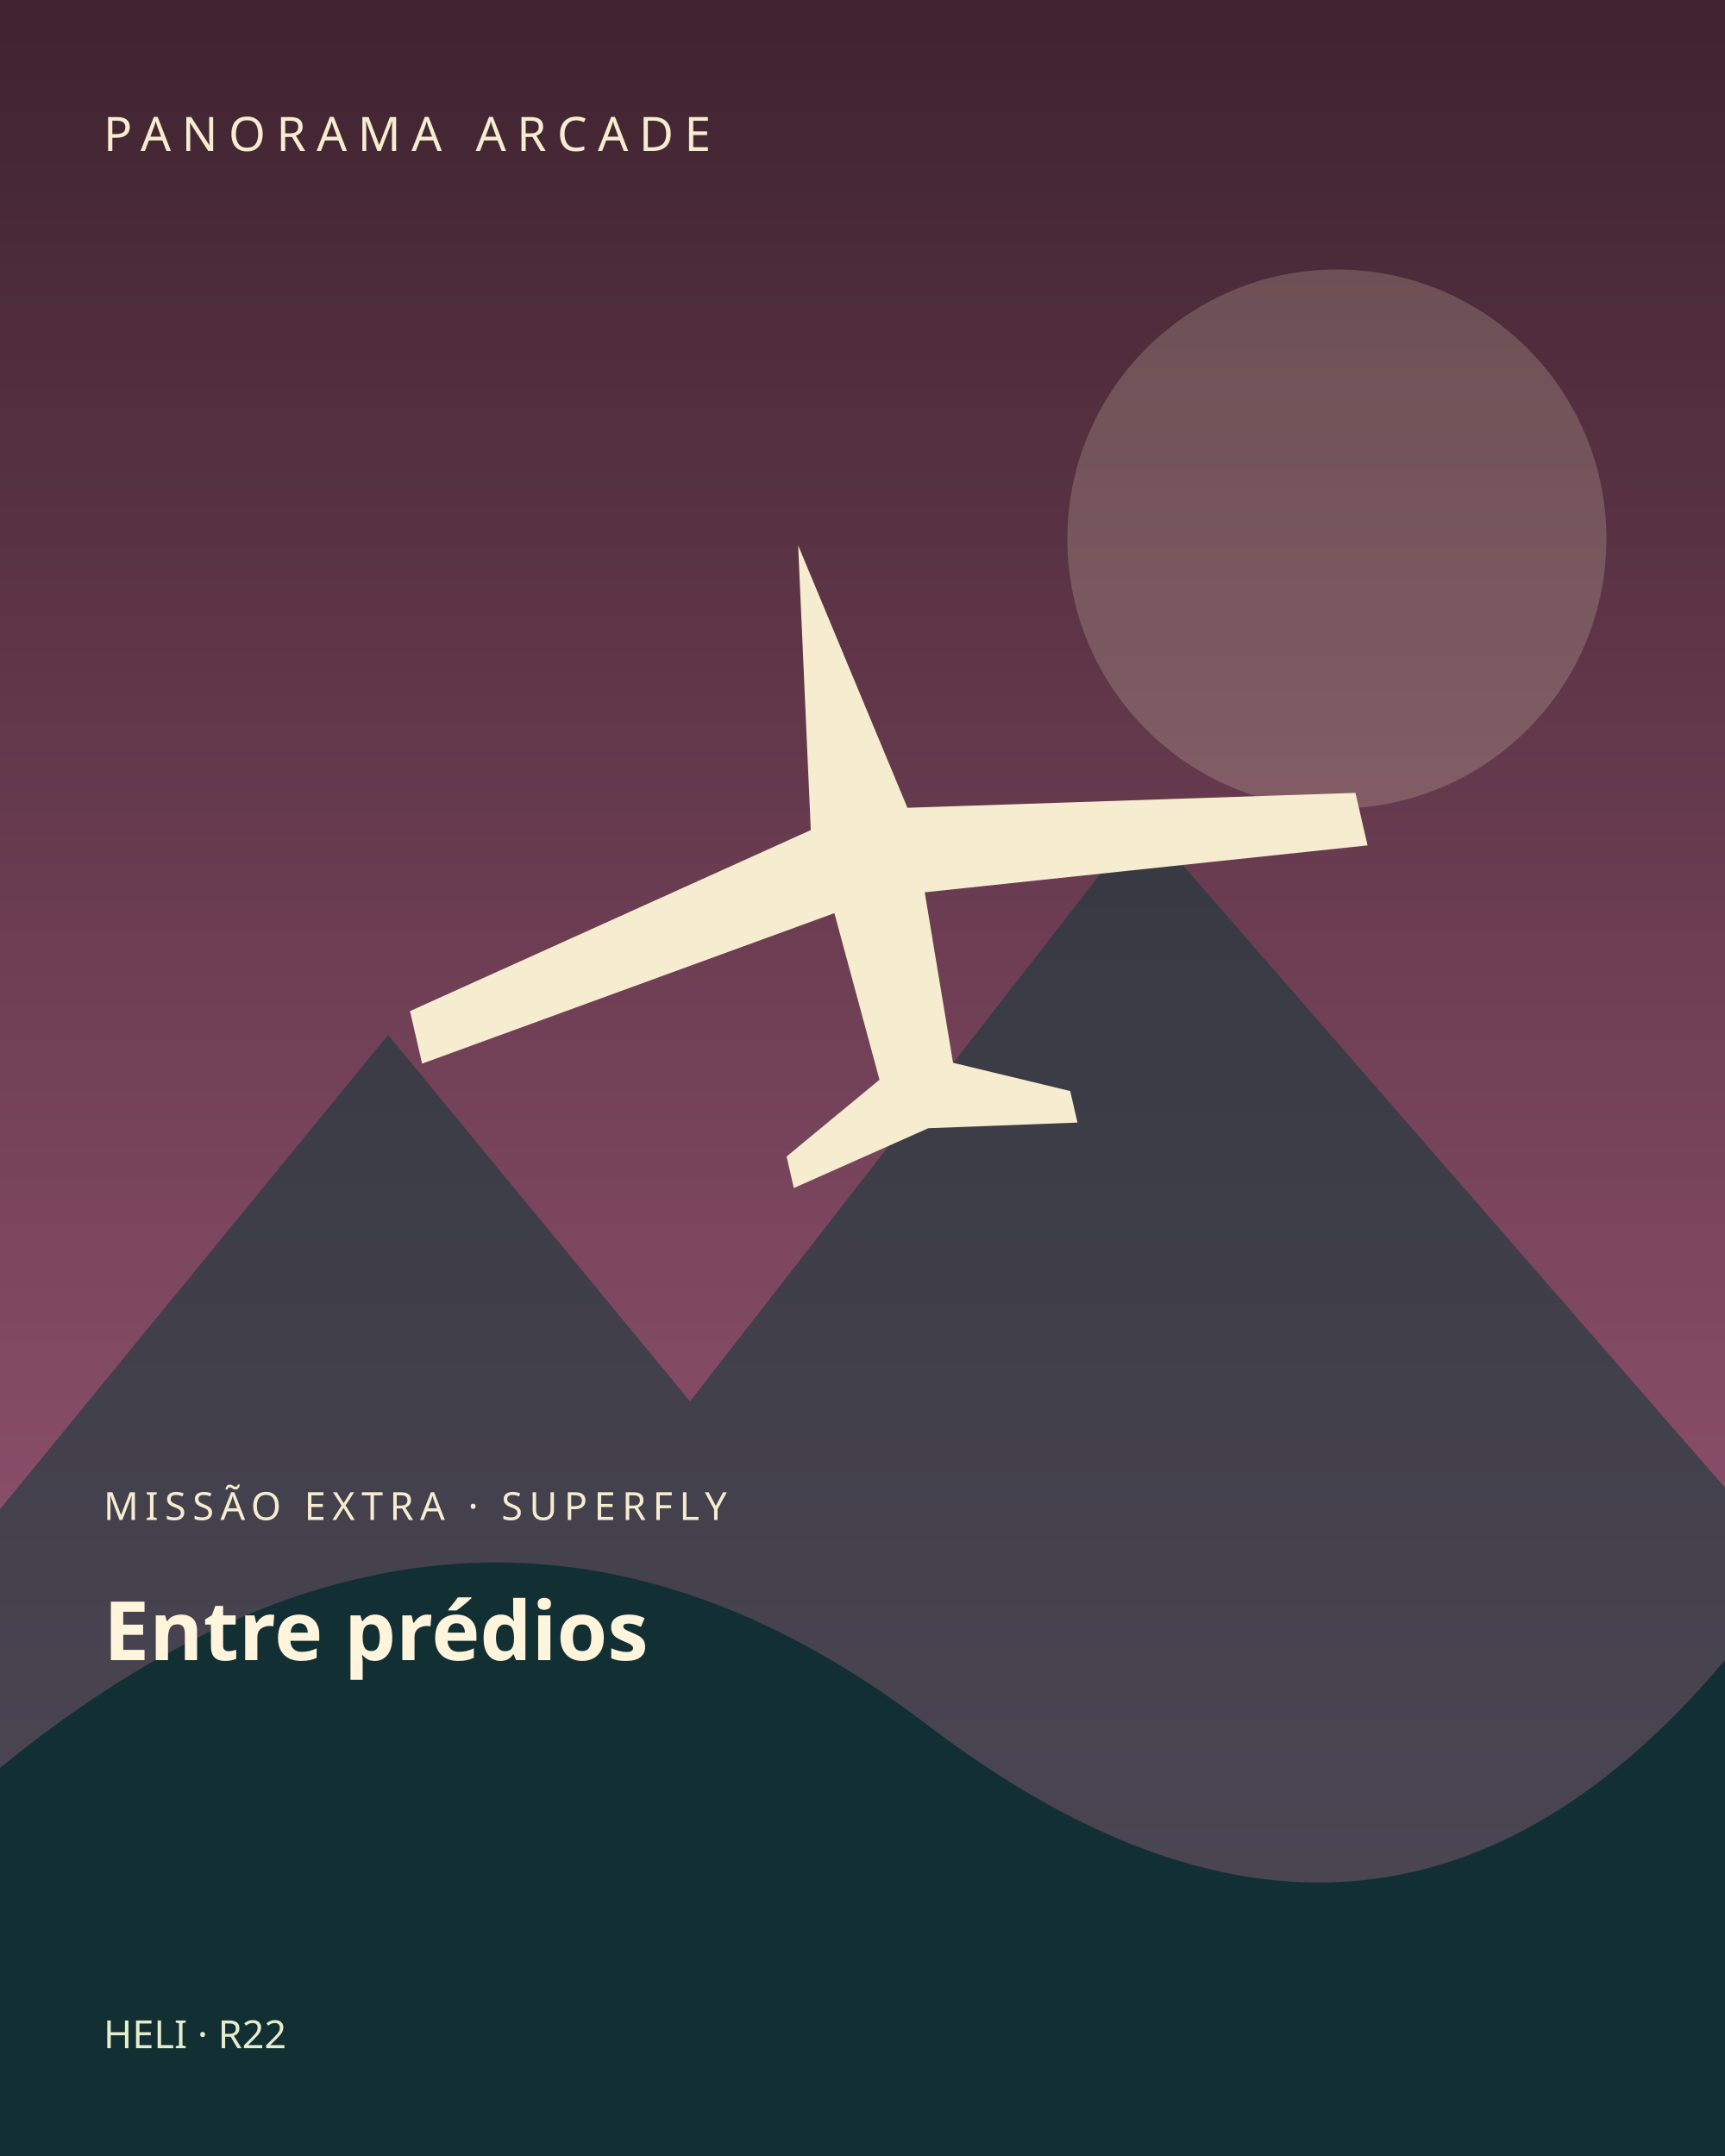
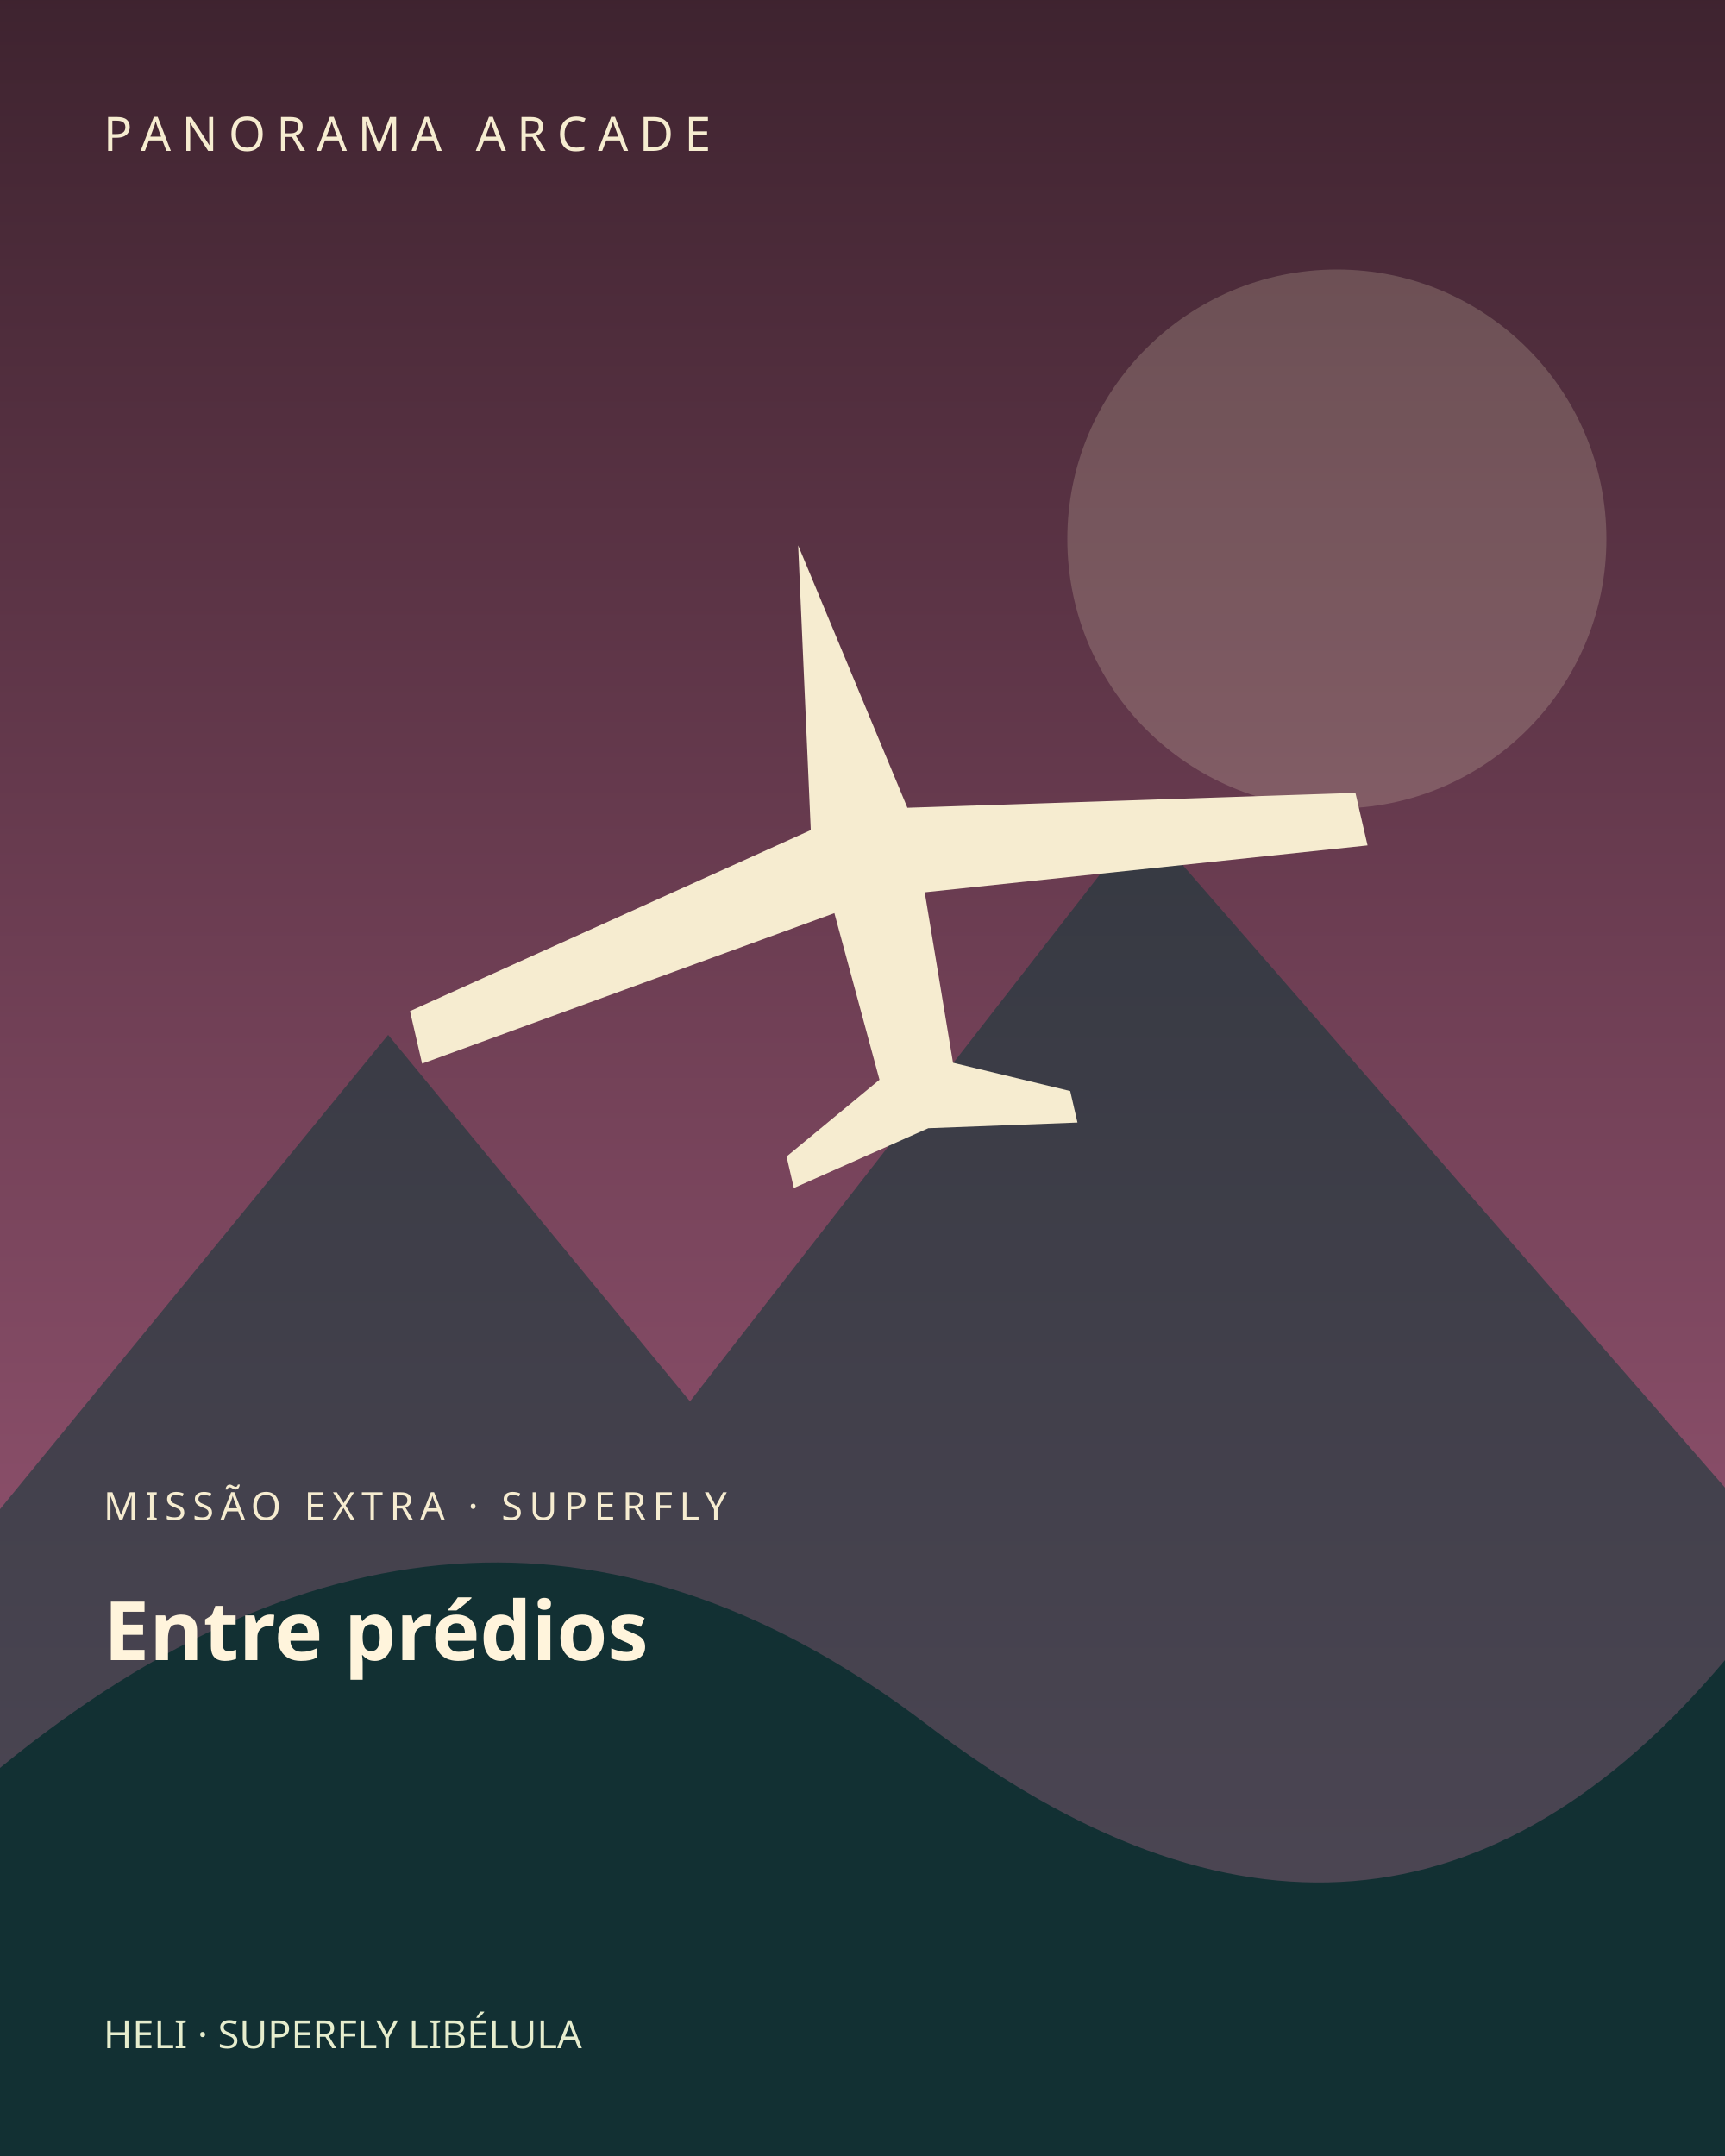
<svg xmlns="http://www.w3.org/2000/svg" width="800" height="1000" viewBox="0 0 800 1000">
  <defs>
    <linearGradient id="sky" x2="0" y2="1">
      <stop stop-color="hsl(333,28%,19%)" />
      <stop offset="1" stop-color="hsl(333,30%,52%)" />
    </linearGradient>
  </defs>
  <rect width="800" height="1000" fill="url(#sky)" />
  <circle cx="620" cy="250" r="125" fill="#f1e8c5" opacity=".2" />
  <path d="M0 700L180 480 320 650 530 380 800 690V1000H0" fill="#16383b" opacity=".6" />
  <path d="M0 820Q220 640 430 800T800 770V1000H0" fill="#123033" />
  <path d="M180 420L380 380 404 250 426 380 630 420 630 445 425 420 420 500 470 525 470 540 402 527 335 540 335 525 385 500 382 420 180 445Z" fill="#f6ecd0" transform="rotate(-13 400 400)" />
  <text x="48" y="70" fill="#f6ecd0" font-family="sans-serif" font-size="22" letter-spacing="5">PANORAMA ARCADE</text>
  <text x="48" y="705" fill="#f6ecd0" font-family="sans-serif" font-size="18" letter-spacing="3">MISSÃO EXTRA · SUPERFLY</text>
  <text x="48" y="770" fill="#fff4dc" font-family="sans-serif" font-weight="bold" font-size="38">Entre prédios</text>
-   <text x="48" y="950" fill="#e6edcd" font-family="sans-serif" font-size="18">HELI · R22</text>
+   <text x="48" y="950" fill="#e6edcd" font-family="sans-serif" font-size="18">HELI · SUPERFLY LIBÉLULA</text>
</svg>
